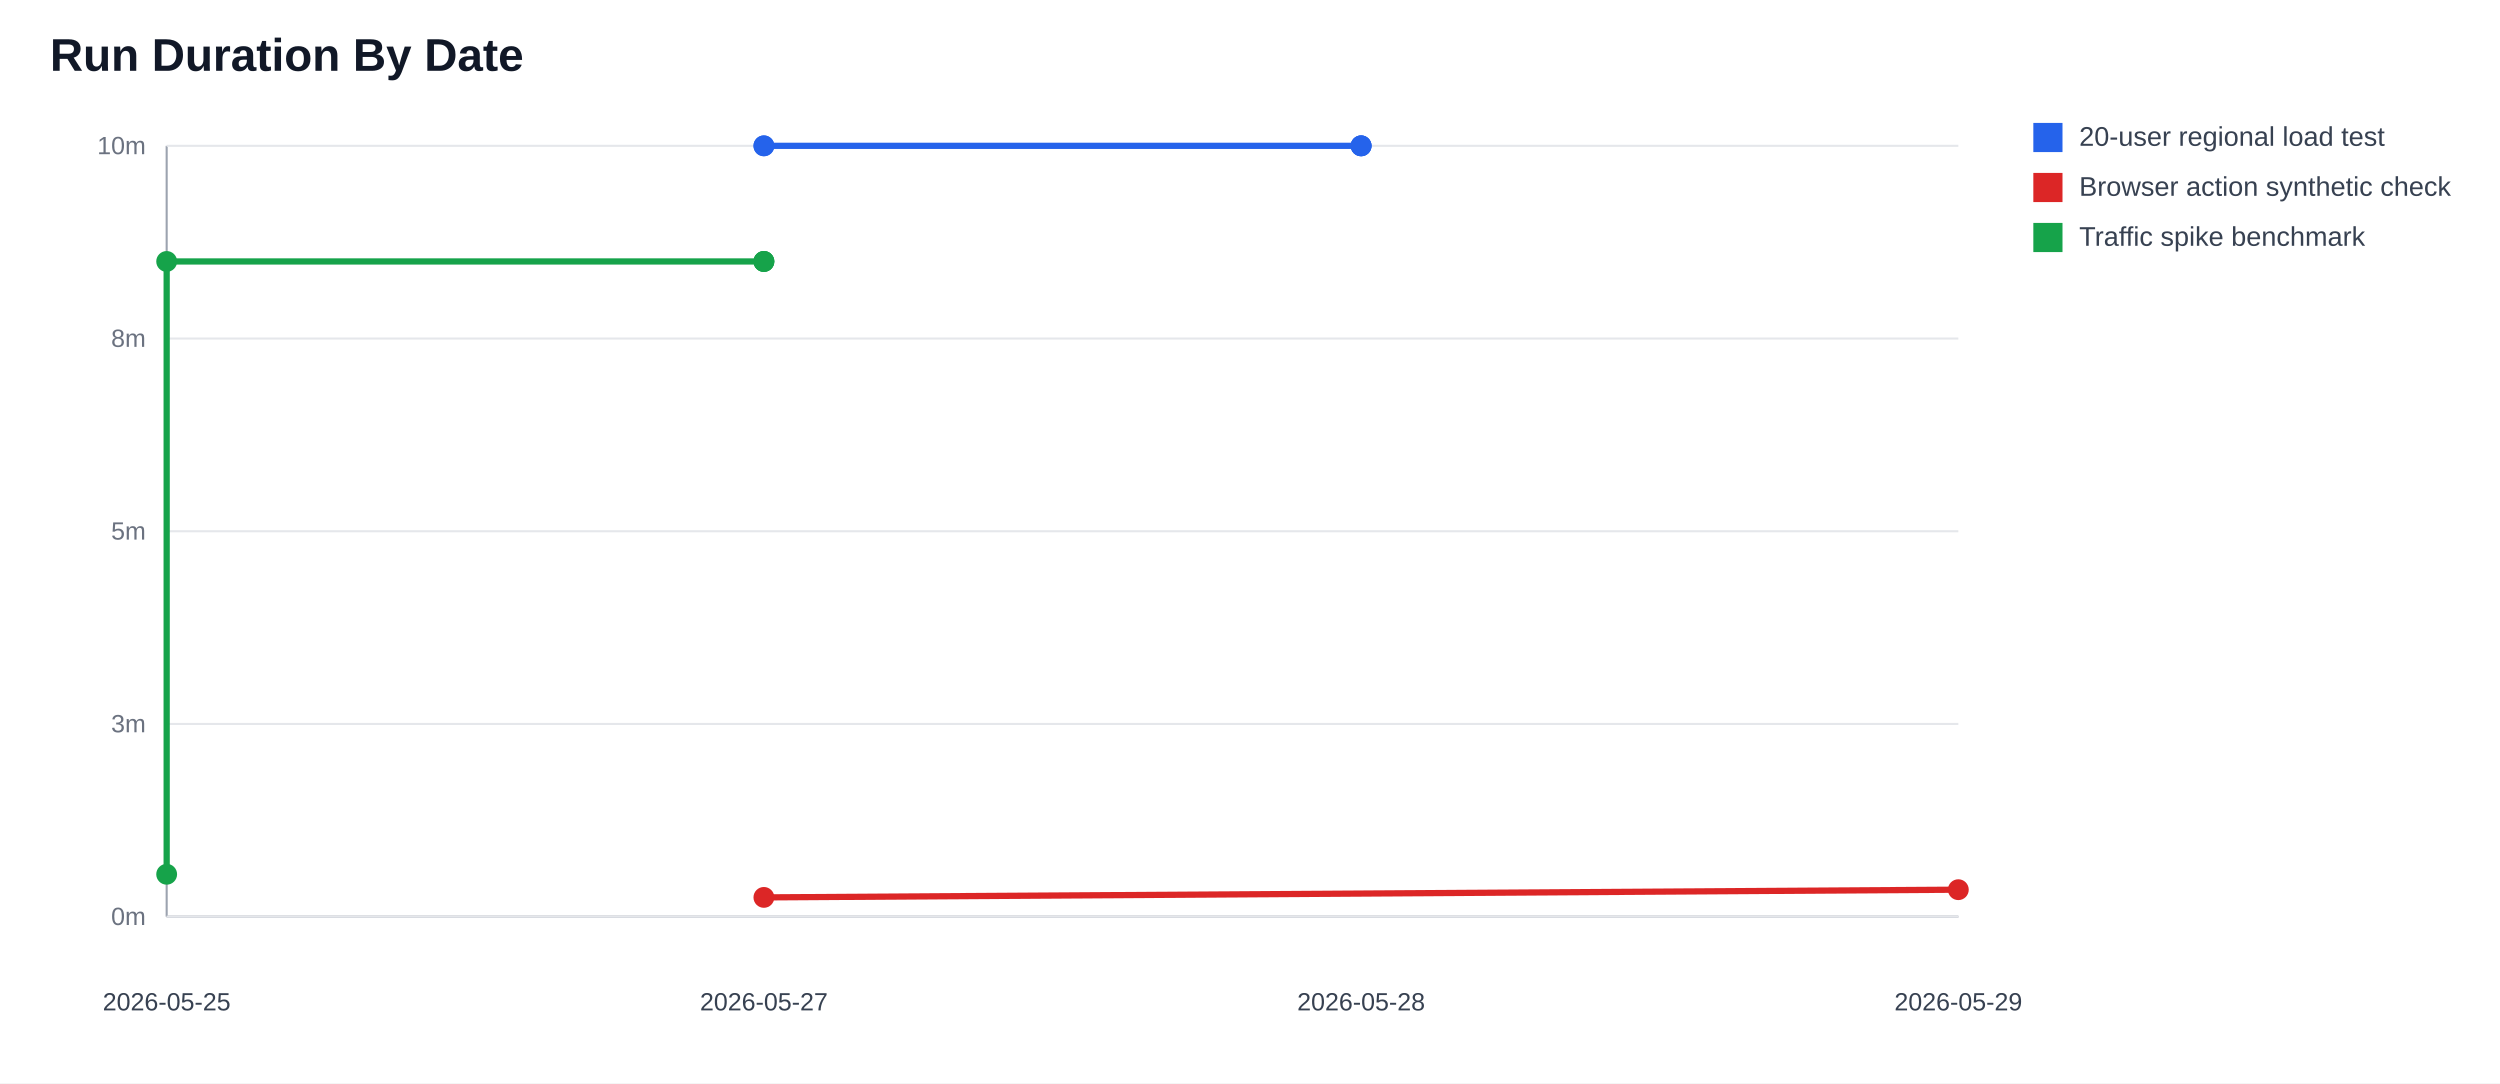
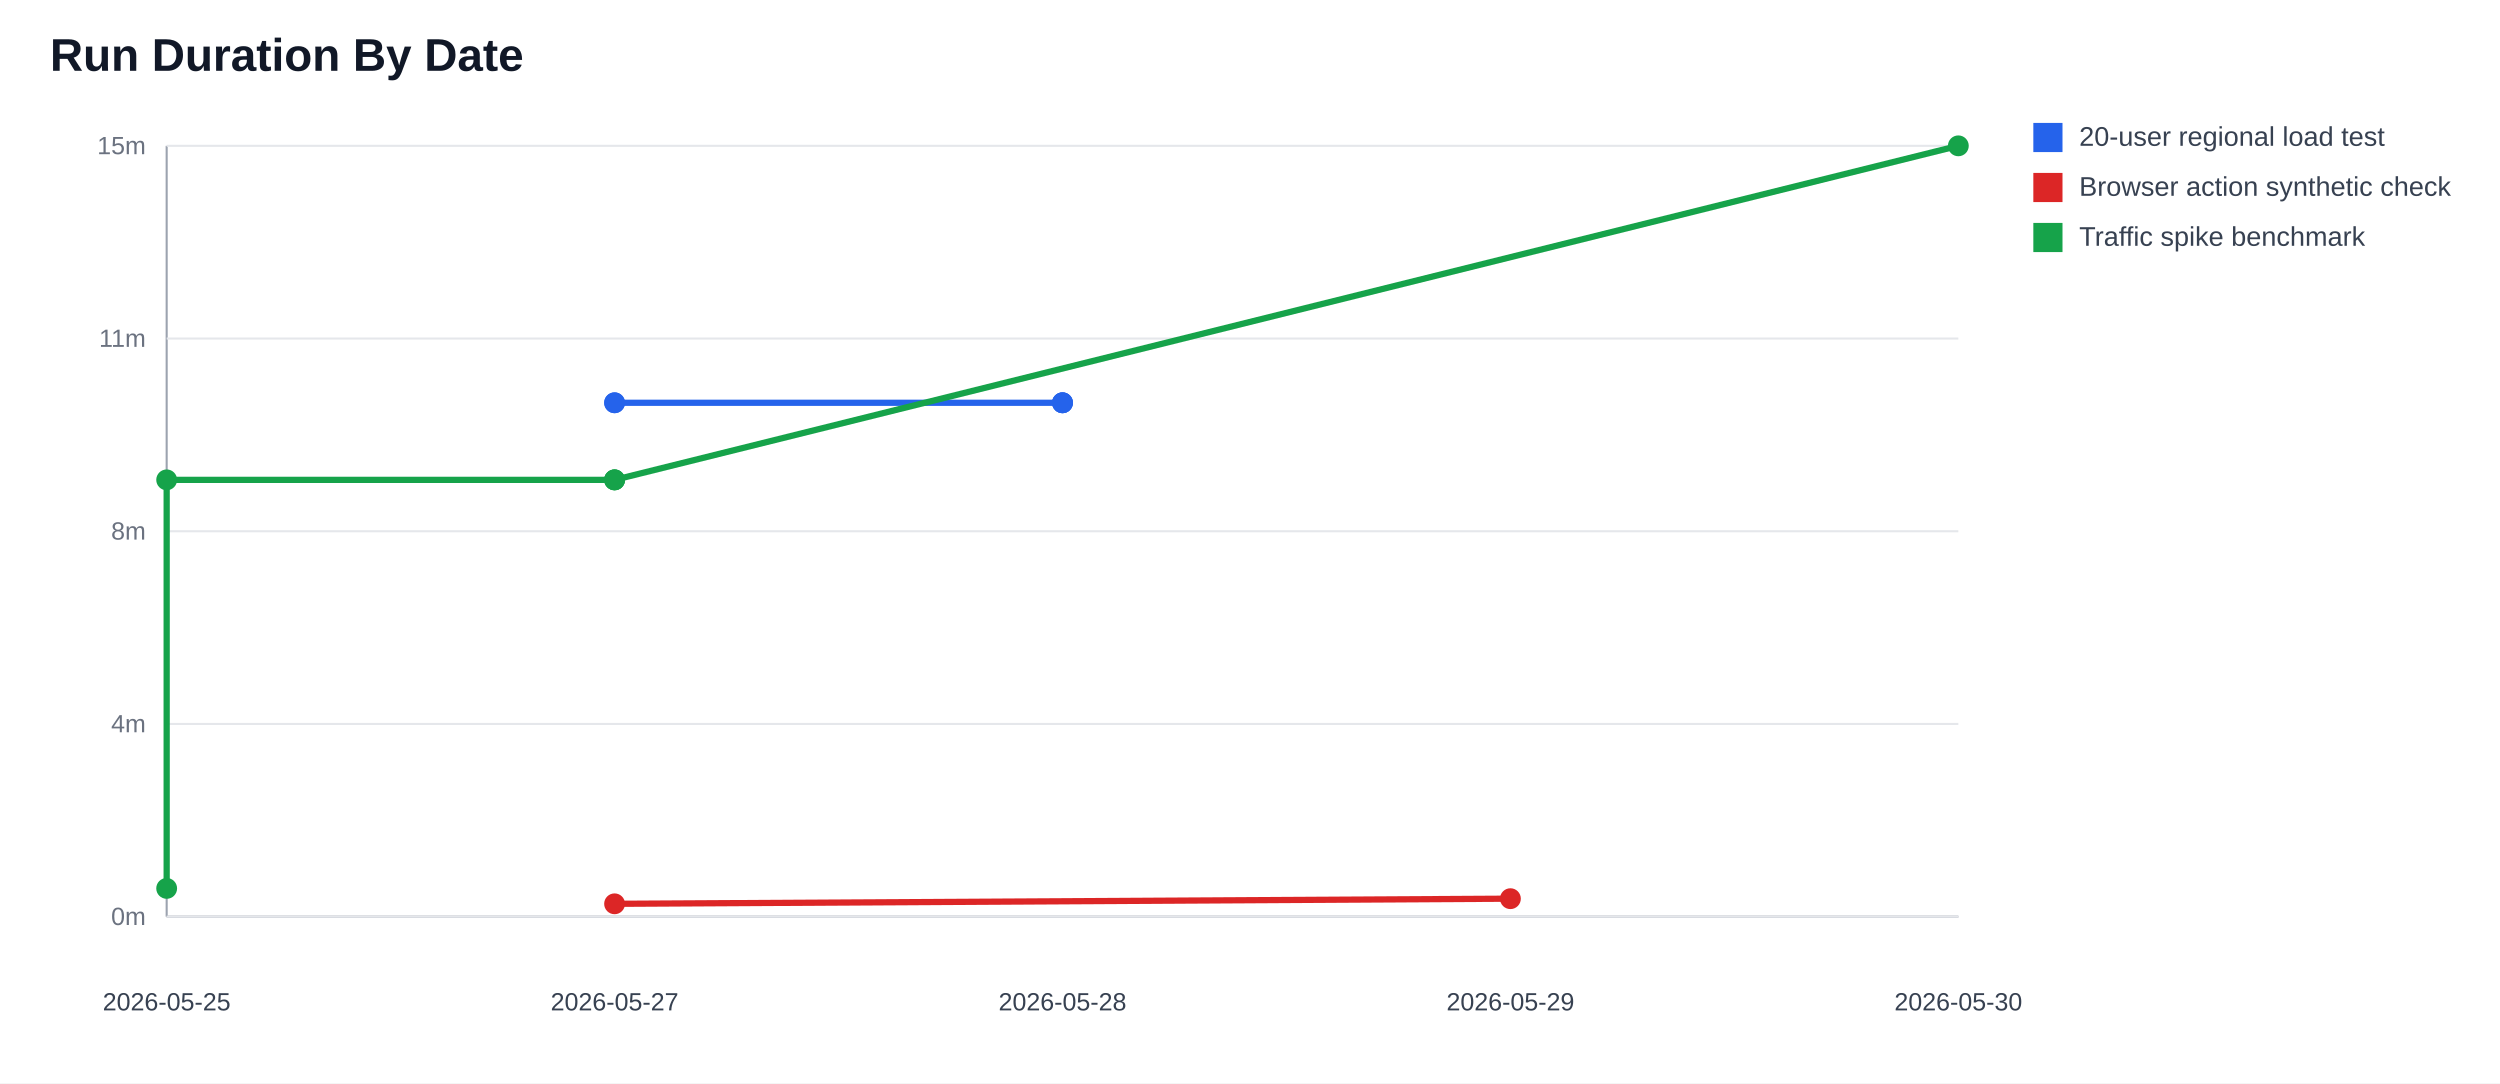
<svg xmlns="http://www.w3.org/2000/svg" width="1200" height="520" viewBox="0 0 1200 520" role="img" aria-label="Run Duration By Date">
  <rect width="100%" height="100%" fill="#ffffff" />
  <text x="24" y="34" font-family="Arial, sans-serif" font-size="22" font-weight="700" fill="#111827">Run Duration By Date</text>
  <line x1="80" y1="440" x2="940" y2="440" stroke="#9ca3af" />
  <line x1="80" y1="70" x2="80" y2="440" stroke="#9ca3af" />
  <line x1="80" y1="440" x2="940" y2="440" stroke="#e5e7eb" />
  <text x="70" y="444" text-anchor="end" font-family="Arial, sans-serif" font-size="12" fill="#6b7280">0m</text>
  <line x1="80" y1="347.5" x2="940" y2="347.5" stroke="#e5e7eb" />
-   <text x="70" y="351.5" text-anchor="end" font-family="Arial, sans-serif" font-size="12" fill="#6b7280">3m</text>
+   <text x="70" y="351.5" text-anchor="end" font-family="Arial, sans-serif" font-size="12" fill="#6b7280">4m</text>
  <line x1="80" y1="255" x2="940" y2="255" stroke="#e5e7eb" />
-   <text x="70" y="259" text-anchor="end" font-family="Arial, sans-serif" font-size="12" fill="#6b7280">5m</text>
+   <text x="70" y="259" text-anchor="end" font-family="Arial, sans-serif" font-size="12" fill="#6b7280">8m</text>
  <line x1="80" y1="162.5" x2="940" y2="162.5" stroke="#e5e7eb" />
-   <text x="70" y="166.5" text-anchor="end" font-family="Arial, sans-serif" font-size="12" fill="#6b7280">8m</text>
+   <text x="70" y="166.5" text-anchor="end" font-family="Arial, sans-serif" font-size="12" fill="#6b7280">11m</text>
  <line x1="80" y1="70" x2="940" y2="70" stroke="#e5e7eb" />
-   <text x="70" y="74" text-anchor="end" font-family="Arial, sans-serif" font-size="12" fill="#6b7280">10m</text>
+   <text x="70" y="74" text-anchor="end" font-family="Arial, sans-serif" font-size="12" fill="#6b7280">15m</text>
  <text x="80" y="485" text-anchor="middle" font-family="Arial, sans-serif" font-size="12" fill="#374151">2026-05-25</text>
-   <text x="366.667" y="485" text-anchor="middle" font-family="Arial, sans-serif" font-size="12" fill="#374151">2026-05-27</text>
-   <text x="653.333" y="485" text-anchor="middle" font-family="Arial, sans-serif" font-size="12" fill="#374151">2026-05-28</text>
-   <text x="940" y="485" text-anchor="middle" font-family="Arial, sans-serif" font-size="12" fill="#374151">2026-05-29</text>
-   <polyline points="366.667,70 366.667,70 653.333,70 653.333,70 653.333,70" fill="none" stroke="#2563eb" stroke-width="3" />
-   <circle cx="366.667" cy="70" r="5" fill="#2563eb" />
-   <circle cx="366.667" cy="70" r="5" fill="#2563eb" />
-   <circle cx="653.333" cy="70" r="5" fill="#2563eb" />
-   <circle cx="653.333" cy="70" r="5" fill="#2563eb" />
-   <circle cx="653.333" cy="70" r="5" fill="#2563eb" />
+   <text x="295" y="485" text-anchor="middle" font-family="Arial, sans-serif" font-size="12" fill="#374151">2026-05-27</text>
+   <text x="510" y="485" text-anchor="middle" font-family="Arial, sans-serif" font-size="12" fill="#374151">2026-05-28</text>
+   <text x="725" y="485" text-anchor="middle" font-family="Arial, sans-serif" font-size="12" fill="#374151">2026-05-29</text>
+   <text x="940" y="485" text-anchor="middle" font-family="Arial, sans-serif" font-size="12" fill="#374151">2026-05-30</text>
+   <polyline points="295,193.333 295,193.333 510,193.333 510,193.333 510,193.333" fill="none" stroke="#2563eb" stroke-width="3" />
+   <circle cx="295" cy="193.333" r="5" fill="#2563eb" />
+   <circle cx="295" cy="193.333" r="5" fill="#2563eb" />
+   <circle cx="510" cy="193.333" r="5" fill="#2563eb" />
+   <circle cx="510" cy="193.333" r="5" fill="#2563eb" />
+   <circle cx="510" cy="193.333" r="5" fill="#2563eb" />
  <rect x="976" y="59" width="14" height="14" fill="#2563eb" />
  <text x="998" y="70" font-family="Arial, sans-serif" font-size="13" fill="#374151">20-user regional load test</text>
-   <polyline points="366.667,430.75 940,427.05" fill="none" stroke="#dc2626" stroke-width="3" />
-   <circle cx="366.667" cy="430.75" r="5" fill="#dc2626" />
-   <circle cx="940" cy="427.05" r="5" fill="#dc2626" />
+   <polyline points="295,433.833 725,431.367" fill="none" stroke="#dc2626" stroke-width="3" />
+   <circle cx="295" cy="433.833" r="5" fill="#dc2626" />
+   <circle cx="725" cy="431.367" r="5" fill="#dc2626" />
  <rect x="976" y="83" width="14" height="14" fill="#dc2626" />
  <text x="998" y="94" font-family="Arial, sans-serif" font-size="13" fill="#374151">Browser action synthetic check</text>
-   <polyline points="80,419.65 80,125.5 366.667,125.5 366.667,125.5 366.667,125.5" fill="none" stroke="#16a34a" stroke-width="3" />
-   <circle cx="80" cy="419.65" r="5" fill="#16a34a" />
-   <circle cx="80" cy="125.5" r="5" fill="#16a34a" />
-   <circle cx="366.667" cy="125.5" r="5" fill="#16a34a" />
-   <circle cx="366.667" cy="125.5" r="5" fill="#16a34a" />
-   <circle cx="366.667" cy="125.5" r="5" fill="#16a34a" />
+   <polyline points="80,426.433 80,230.333 295,230.333 295,230.333 295,230.333 940,70" fill="none" stroke="#16a34a" stroke-width="3" />
+   <circle cx="80" cy="426.433" r="5" fill="#16a34a" />
+   <circle cx="80" cy="230.333" r="5" fill="#16a34a" />
+   <circle cx="295" cy="230.333" r="5" fill="#16a34a" />
+   <circle cx="295" cy="230.333" r="5" fill="#16a34a" />
+   <circle cx="295" cy="230.333" r="5" fill="#16a34a" />
+   <circle cx="940" cy="70" r="5" fill="#16a34a" />
  <rect x="976" y="107" width="14" height="14" fill="#16a34a" />
  <text x="998" y="118" font-family="Arial, sans-serif" font-size="13" fill="#374151">Traffic spike benchmark</text>
</svg>
